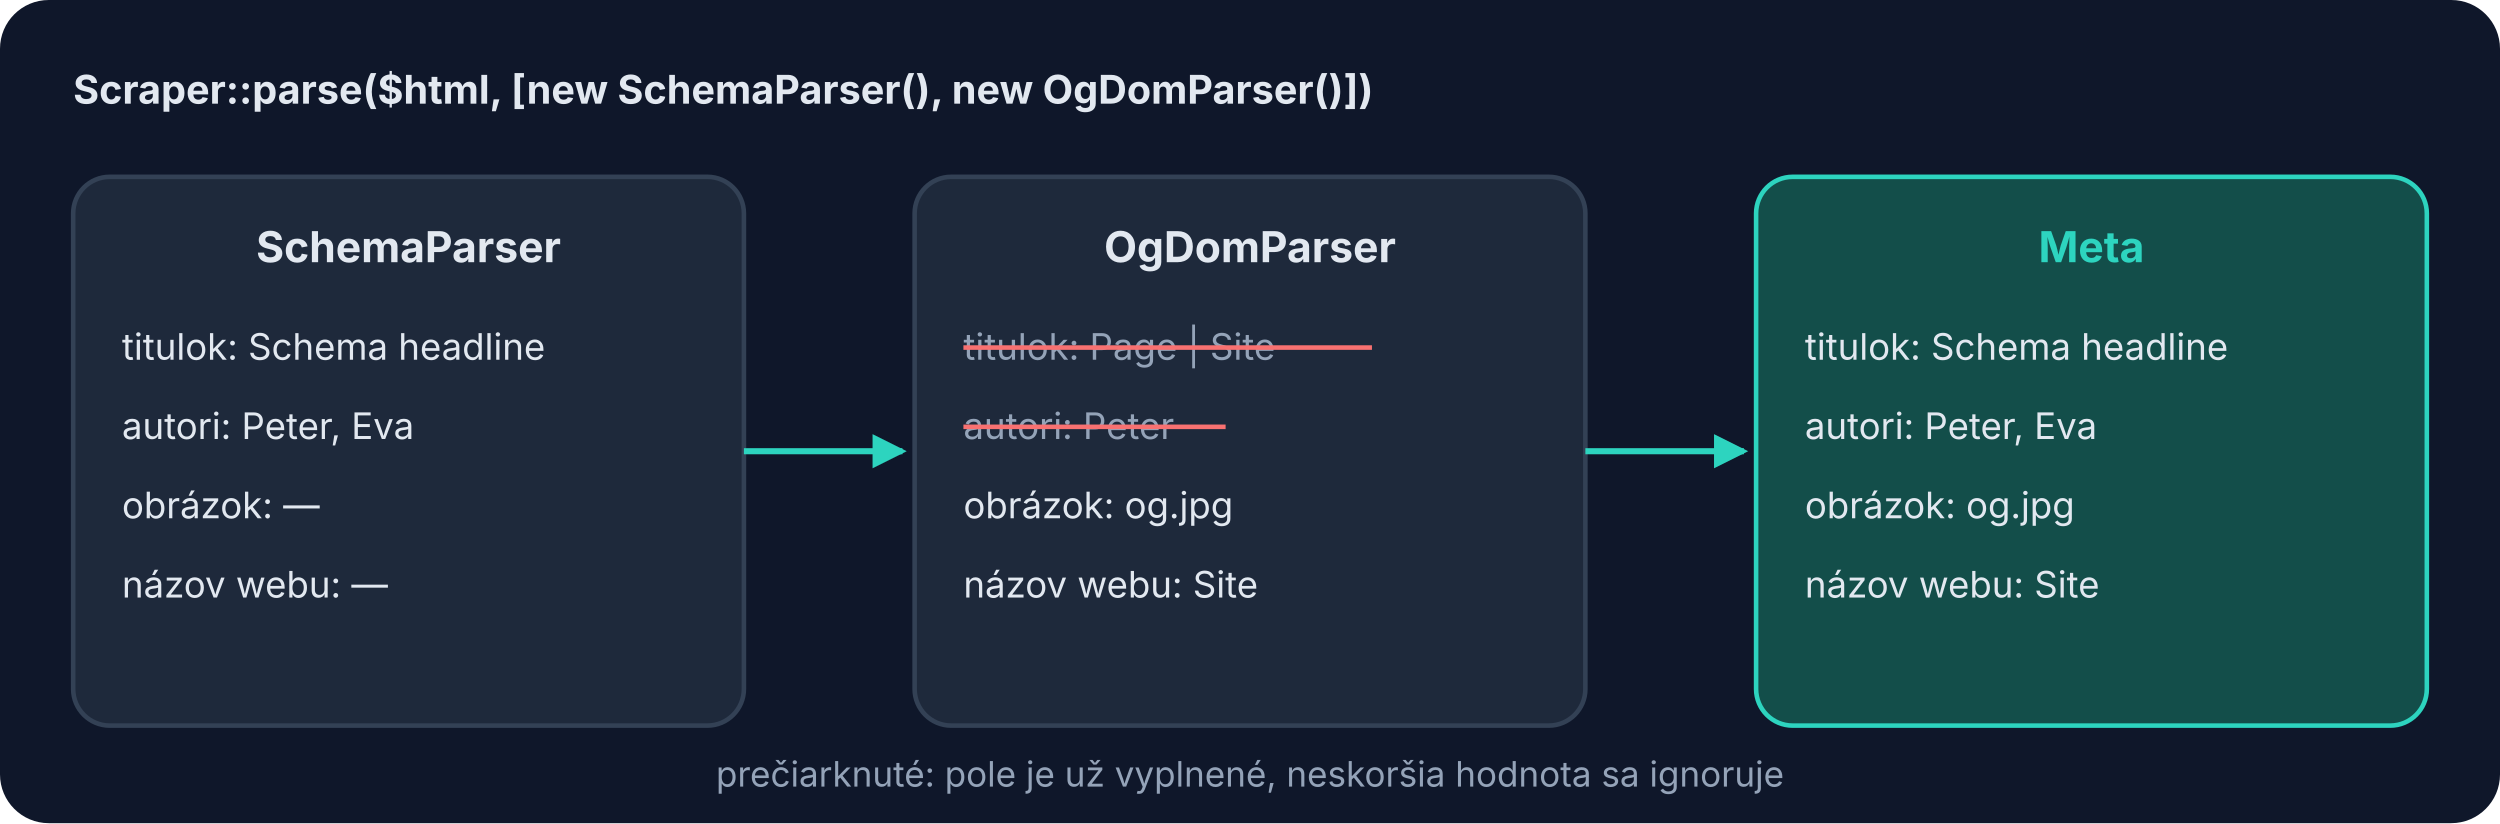
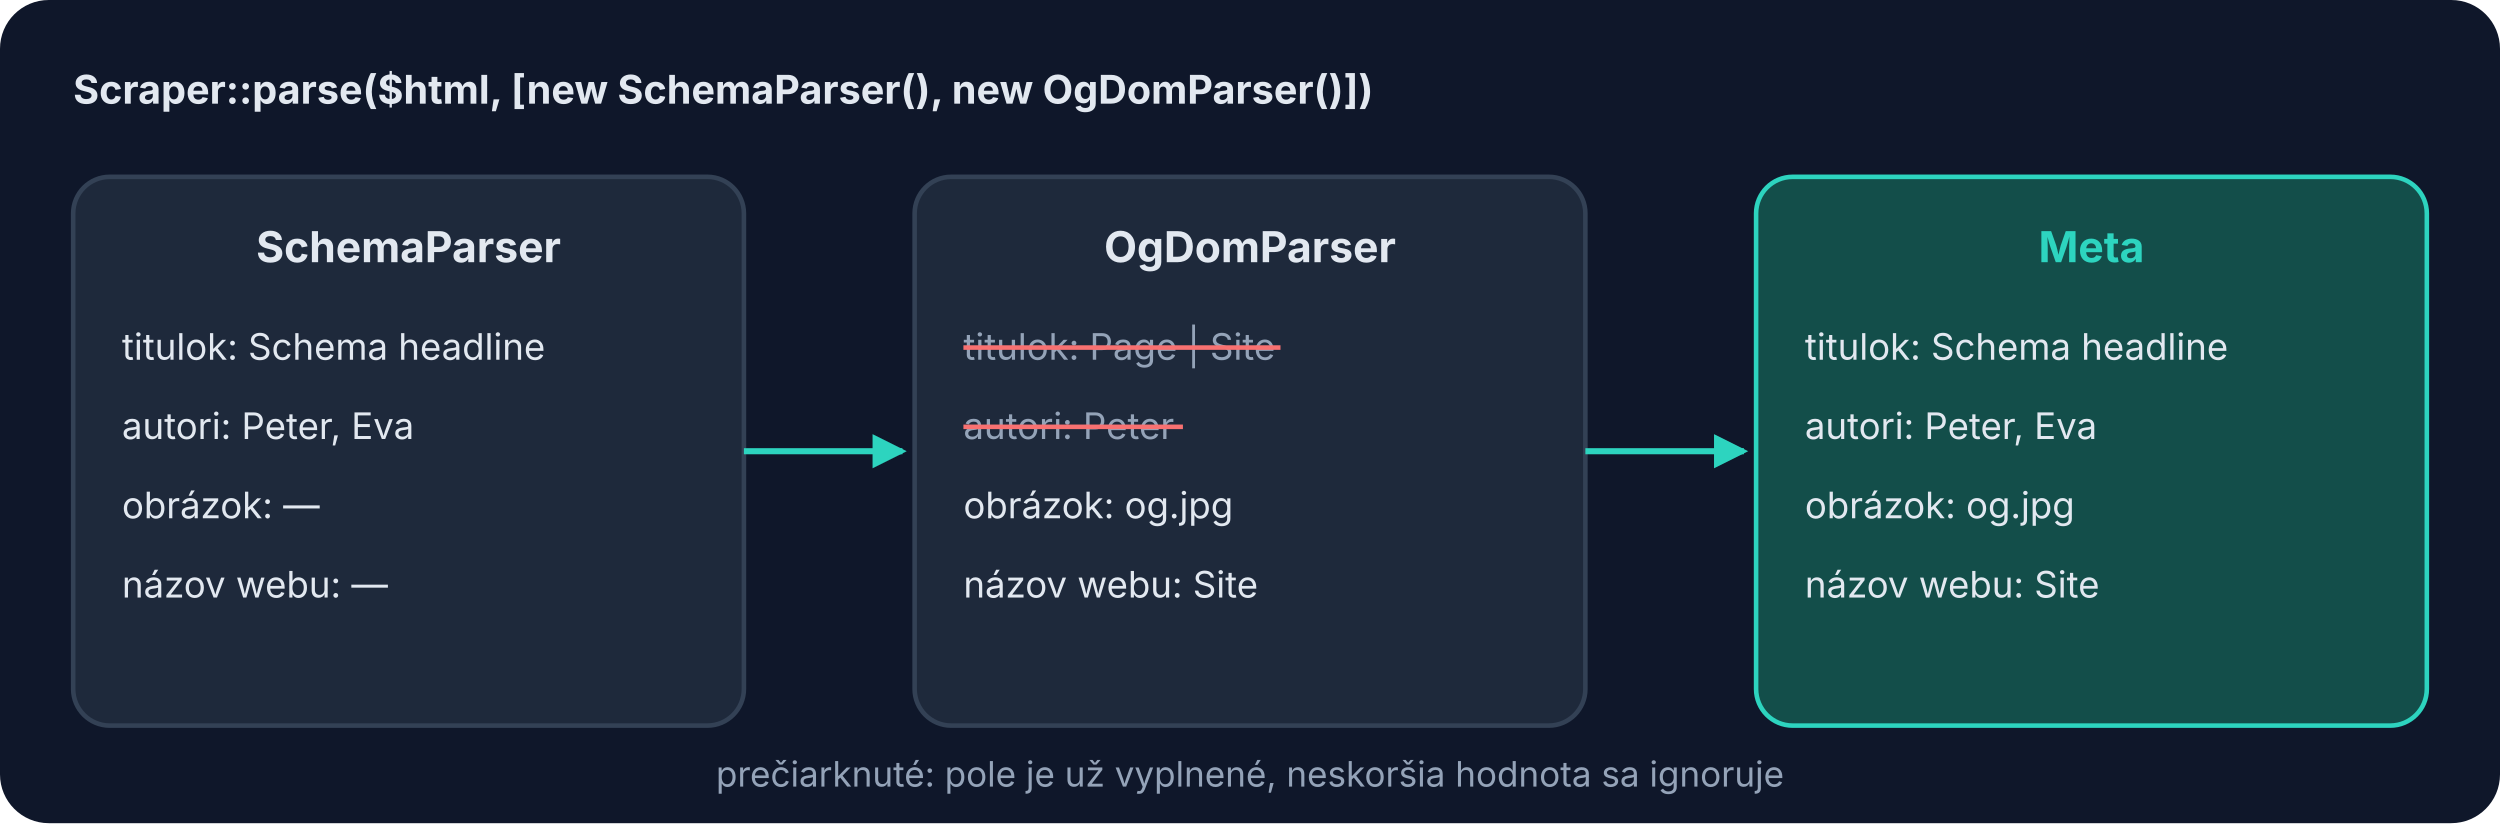
<svg xmlns="http://www.w3.org/2000/svg" viewBox="0 0 820 270" width="820" height="270" role="img" aria-label="SchemaParser beží prvý a nastaví titulok a autorov; OgDomParser beží druhý: jeho titulok sa ignoruje, lebo pole je už vyplnené, jeho obrázok a názov webu doplnia prázdne polia">
  <defs>
    <marker id="arrow" viewBox="0 0 10 10" refX="8" refY="5" markerWidth="7" markerHeight="7" orient="auto-start-reverse">
      <path d="M1 1l8 4-8 4z" fill="#2dd4bf" />
    </marker>
  </defs>
  <rect width="820" height="270" rx="16" fill="#0f172a" />
  <text x="24" y="34" font-family="Inter, ui-sans-serif, system-ui, -apple-system, 'Segoe UI', sans-serif" font-size="13" font-weight="700" fill="#e2e8f0">Scraper::parse($html, [new SchemaParser(), new OgDomParser()])</text>
  <rect x="24" y="58" width="220" height="180" rx="12" fill="#1e293b" stroke="#334155" stroke-width="1.5" />
  <text x="134.0" y="86" font-family="Inter, ui-sans-serif, system-ui, -apple-system, 'Segoe UI', sans-serif" font-size="14" font-weight="700" fill="#e2e8f0" text-anchor="middle">SchemaParser</text>
  <rect x="300" y="58" width="220" height="180" rx="12" fill="#1e293b" stroke="#334155" stroke-width="1.5" />
  <text x="410.0" y="86" font-family="Inter, ui-sans-serif, system-ui, -apple-system, 'Segoe UI', sans-serif" font-size="14" font-weight="700" fill="#e2e8f0" text-anchor="middle">OgDomParser</text>
  <rect x="576" y="58" width="220" height="180" rx="12" fill="#134e4a" stroke="#2dd4bf" stroke-width="1.5" />
  <text x="686.0" y="86" font-family="Inter, ui-sans-serif, system-ui, -apple-system, 'Segoe UI', sans-serif" font-size="14" font-weight="700" fill="#2dd4bf" text-anchor="middle">Meta</text>
  <text x="40" y="118" font-family="Inter, ui-sans-serif, system-ui, -apple-system, 'Segoe UI', sans-serif" font-size="12" fill="#e2e8f0">titulok: Schema headline</text>
  <text x="40" y="144" font-family="Inter, ui-sans-serif, system-ui, -apple-system, 'Segoe UI', sans-serif" font-size="12" fill="#e2e8f0">autori: Peter, Eva</text>
  <text x="40" y="170" font-family="Inter, ui-sans-serif, system-ui, -apple-system, 'Segoe UI', sans-serif" font-size="12" fill="#e2e8f0">obrázok: —</text>
  <text x="40" y="196" font-family="Inter, ui-sans-serif, system-ui, -apple-system, 'Segoe UI', sans-serif" font-size="12" fill="#e2e8f0">názov webu: —</text>
  <text x="316" y="118" font-family="Inter, ui-sans-serif, system-ui, -apple-system, 'Segoe UI', sans-serif" font-size="12" fill="#94a3b8">titulok: Page | Site</text>
  <text x="316" y="144" font-family="Inter, ui-sans-serif, system-ui, -apple-system, 'Segoe UI', sans-serif" font-size="12" fill="#94a3b8">autori: Peter</text>
  <text x="316" y="170" font-family="Inter, ui-sans-serif, system-ui, -apple-system, 'Segoe UI', sans-serif" font-size="12" fill="#e2e8f0">obrázok: og.jpg</text>
  <text x="316" y="196" font-family="Inter, ui-sans-serif, system-ui, -apple-system, 'Segoe UI', sans-serif" font-size="12" fill="#e2e8f0">názov webu: Site</text>
-   <path d="M316 114h134M316 140h86" stroke="#f87171" stroke-width="1.5" />
+   <path d="M316 114h104M316 140h72" stroke="#f87171" stroke-width="1.5" />
  <text x="592" y="118" font-family="Inter, ui-sans-serif, system-ui, -apple-system, 'Segoe UI', sans-serif" font-size="12" fill="#e2e8f0">titulok: Schema headline</text>
  <text x="592" y="144" font-family="Inter, ui-sans-serif, system-ui, -apple-system, 'Segoe UI', sans-serif" font-size="12" fill="#e2e8f0">autori: Peter, Eva</text>
  <text x="592" y="170" font-family="Inter, ui-sans-serif, system-ui, -apple-system, 'Segoe UI', sans-serif" font-size="12" fill="#e2e8f0">obrázok: og.jpg</text>
  <text x="592" y="196" font-family="Inter, ui-sans-serif, system-ui, -apple-system, 'Segoe UI', sans-serif" font-size="12" fill="#e2e8f0">názov webu: Site</text>
  <path d="M244 148h52" stroke="#2dd4bf" stroke-width="2" fill="none" marker-end="url(#arrow)" />
  <path d="M520 148h52" stroke="#2dd4bf" stroke-width="2" fill="none" marker-end="url(#arrow)" />
  <text x="410" y="258" font-family="Inter, ui-sans-serif, system-ui, -apple-system, 'Segoe UI', sans-serif" font-size="11.5" fill="#94a3b8" text-anchor="middle">prečiarknuté: pole je už vyplnené, neskoršia hodnota sa ignoruje</text>
</svg>
